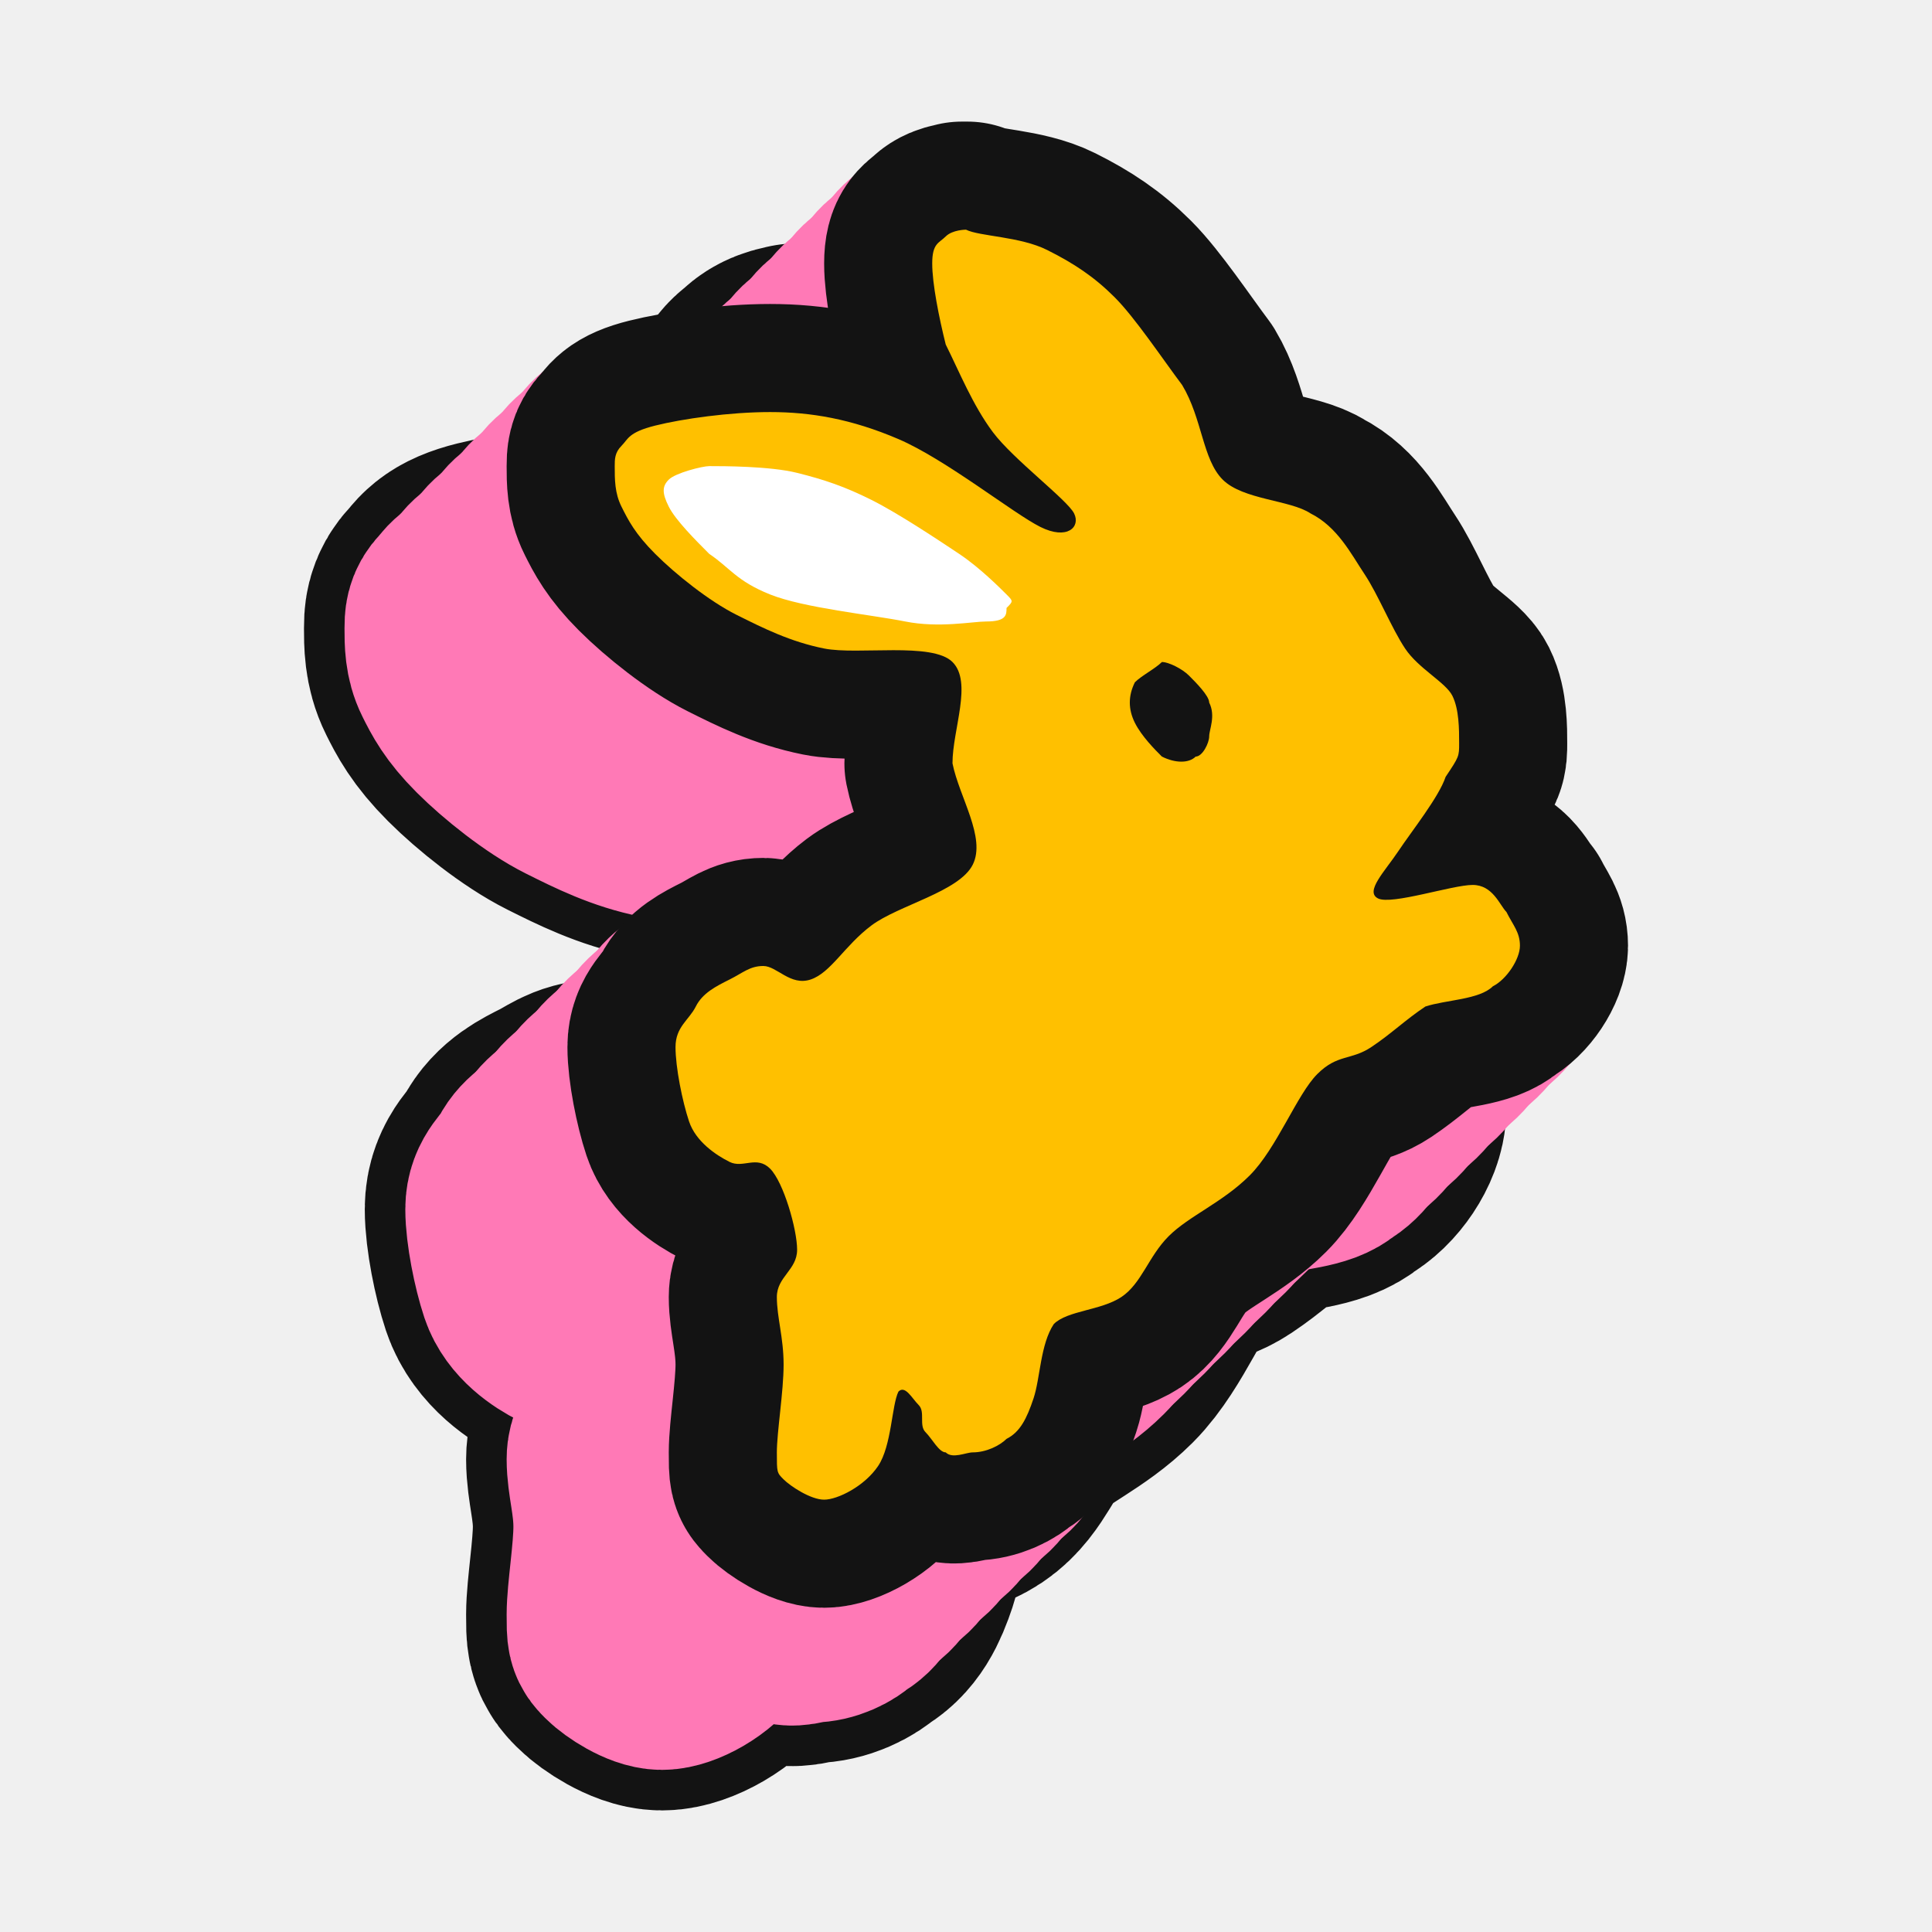
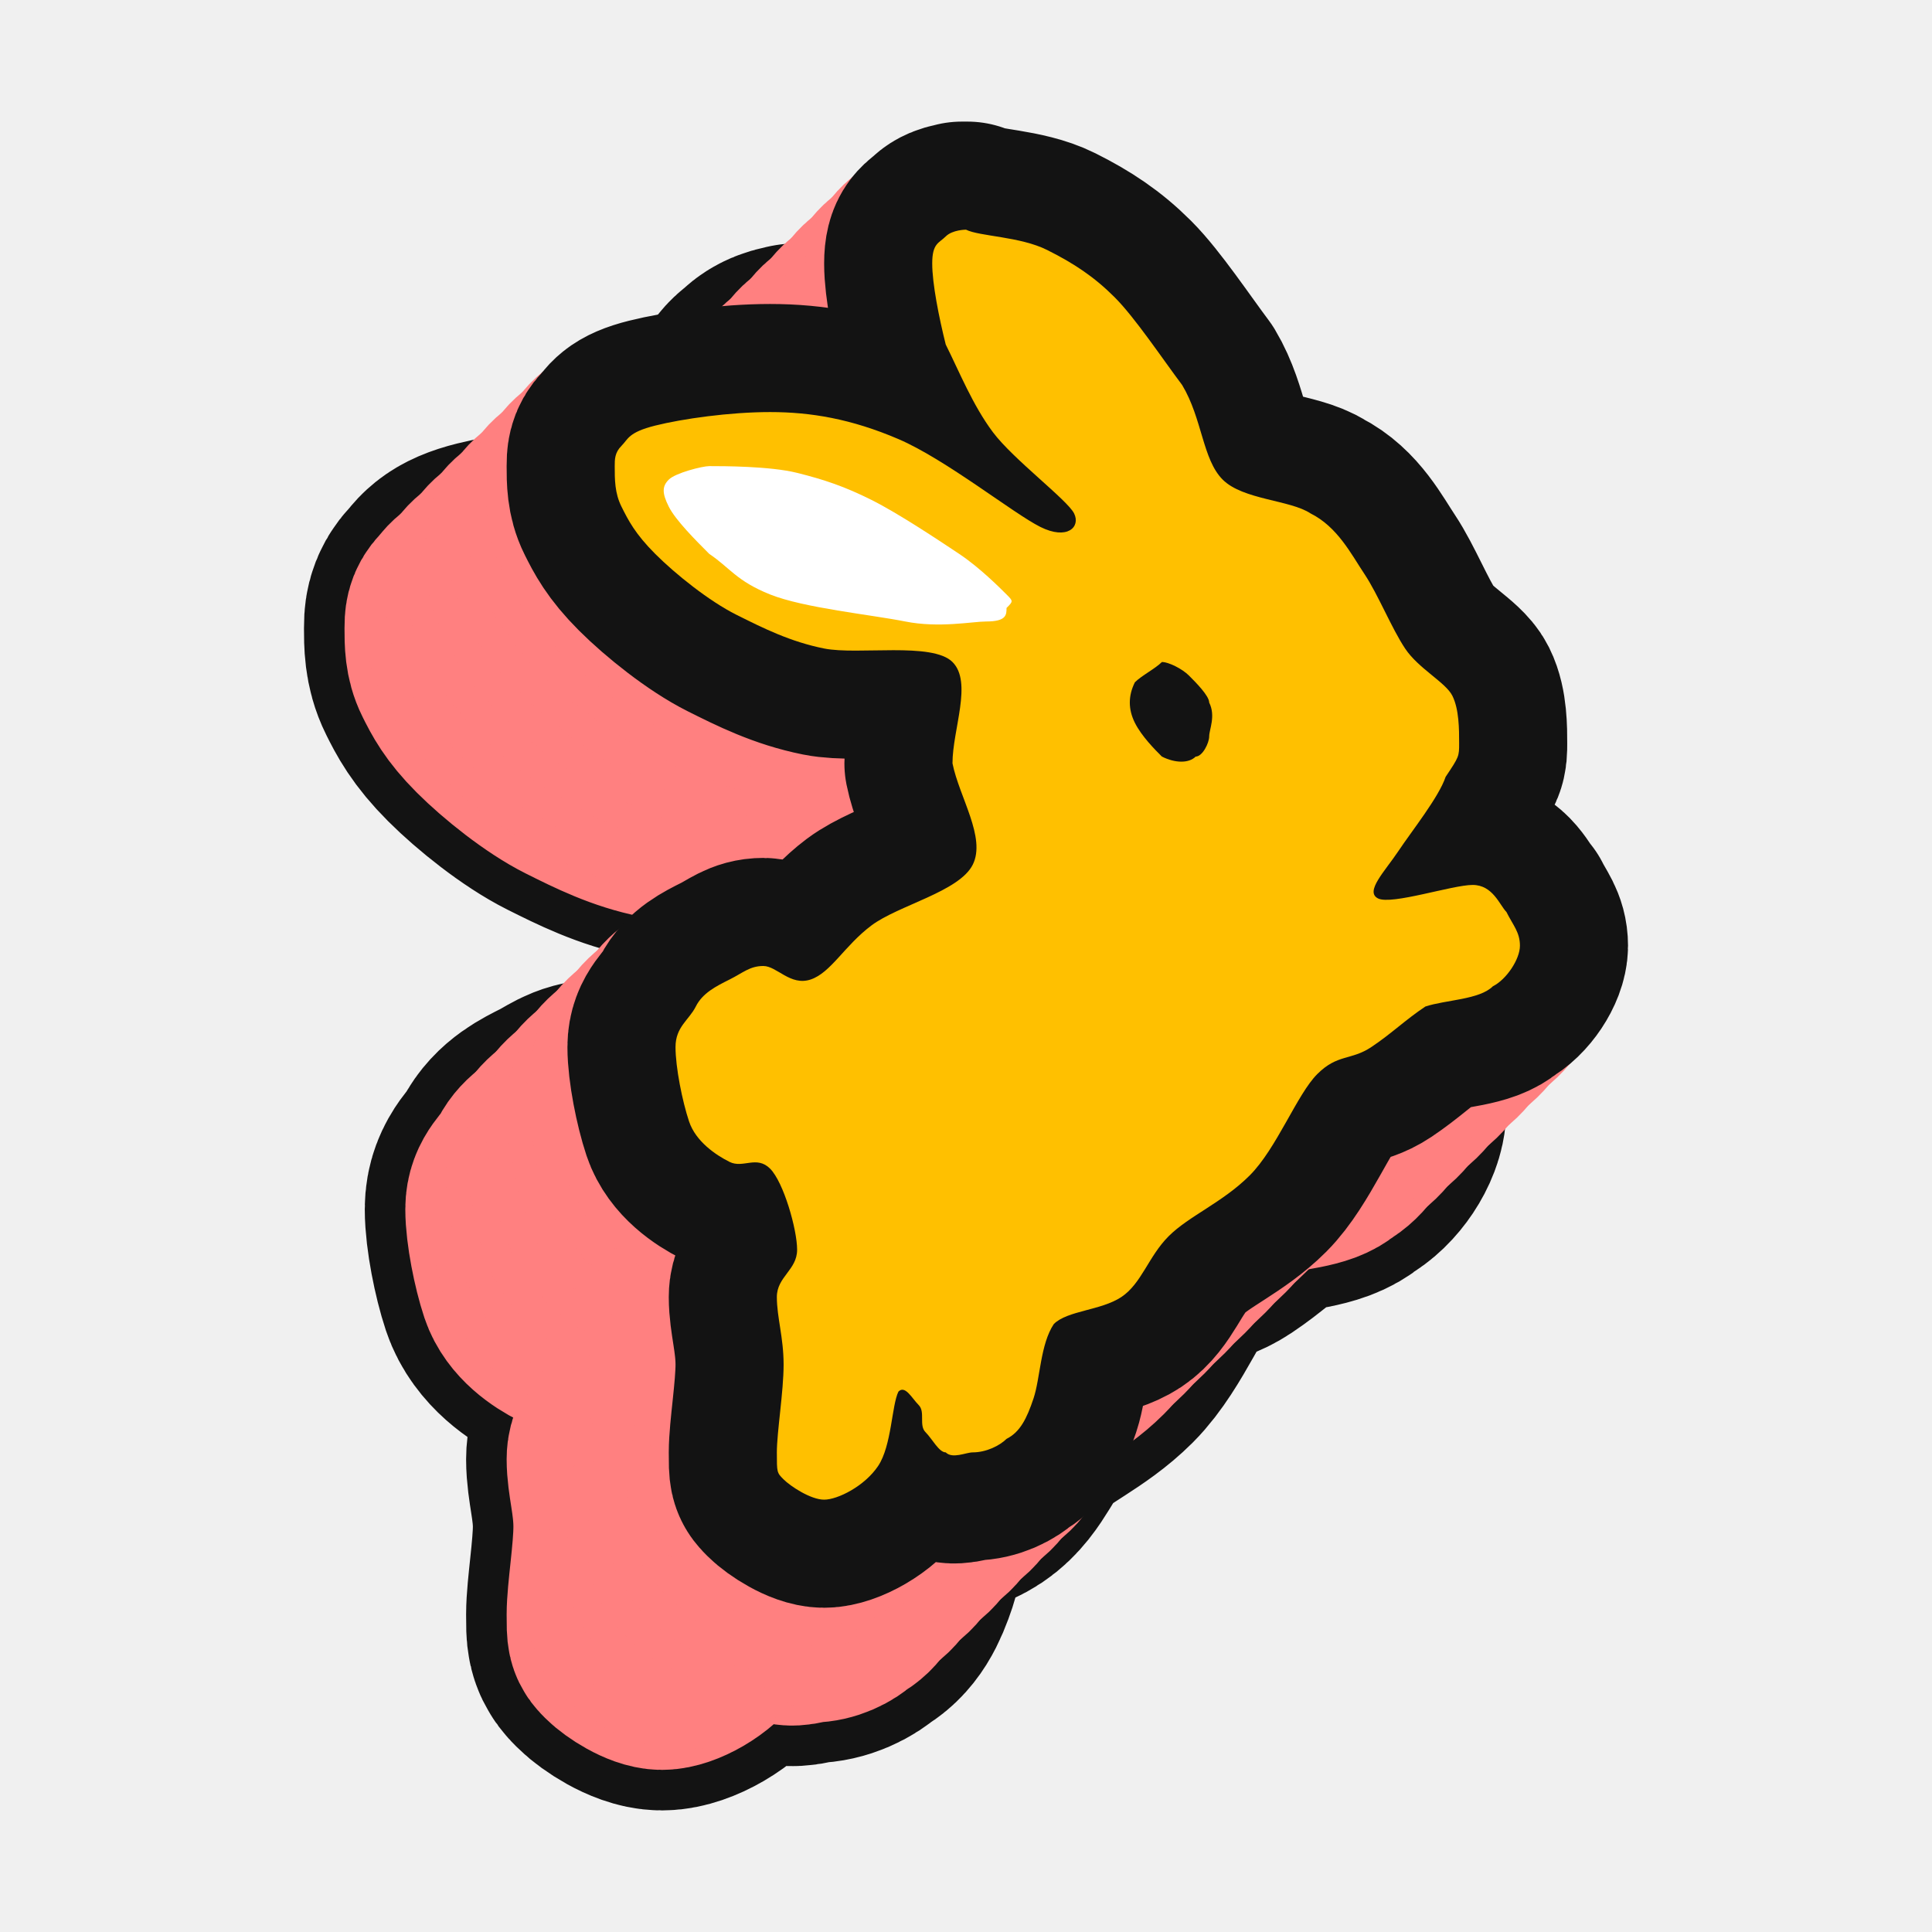
<svg xmlns="http://www.w3.org/2000/svg" viewBox="-21 -17 286 286">
-   <style>@media (prefers-color-scheme:light){[fill="#ff79b6"]{fill:#540038;stroke:#540038}}</style>
+   <style>@media (prefers-color-scheme:light){[fill="#ff8080"]{fill:#560000;stroke:#560000}}</style>
  <defs>
    <path id="r" d="M122 17C124 18 130 18 134 20C138 22 141 24 144 27C147 30 151 36 154 40C157 45 157 51 160 54C163 57 170 57 173 59C177 61 179 65 181 68C183 71 185 76 187 79C189 82 193 84 194 86C195 88 195 91 195 93C195 95 195 95 193 98C192 101 188 106 186 109C184 112 181 115 183 116C185 117 194 114 197 114C200 114 201 117 202 118C203 120 204 121 204 123C204 125 202 128 200 129C198 131 193 131 190 132C187 134 185 136 182 138C179 140 177 139 174 142C171 145 168 153 164 157C160 161 155 163 152 166C149 169 148 173 145 175C142 177 137 177 135 179C133 182 133 187 132 190C131 193 130 195 128 196C127 197 125 198 123 198C122 198 120 199 119 198C118 198 117 196 116 195C115 194 116 192 115 191C114 190 113 188 112 189C111 191 111 197 109 200C107 203 103 205 101 205C99 205 96 203 95 202C94 201 94 201 94 198C94 195 95 189 95 185C95 181 94 178 94 175C94 172 97 171 97 168C97 165 95 158 93 156C91 154 89 156 87 155C85 154 82 152 81 149C80 146 79 141 79 138C79 135 81 134 82 132C83 130 85 129 87 128C89 127 90 126 92 126C94 126 96 129 99 128C102 127 104 123 108 120C112 117 121 115 123 111C125 107 121 101 120 96C120 91 123 84 120 81C117 78 106 80 101 79C96 78 92 76 88 74C84 72 79 68 76 65C73 62 72 60 71 58C70 56 70 54 70 52C70 51 70 50 71 49C72 48 72 47 76 46C80 45 87 44 93 44C99 44 105 45 112 48C119 51 129 59 133 61C137 63 139 61 138 59C137 57 129 51 126 47C123 43 121 38 119 34C118 30 117 25 117 22C117 19 118 19 119 18C120 17 122 17 122 17C123 17 120 17 122 17Z" />
  </defs>
  <use href="#r" fill="#131313" stroke="#131313" stroke-width="44" stroke-linejoin="round" x="-24" y="24" />
-   <use href="#r" fill="#ff79b6" stroke="#ff79b6" stroke-width="32" stroke-linejoin="round" x="-24" y="24" />
-   <use href="#r" fill="#ff79b6" stroke="#ff79b6" stroke-width="32" stroke-linejoin="round" x="-21" y="21" />
-   <use href="#r" fill="#ff79b6" stroke="#ff79b6" stroke-width="32" stroke-linejoin="round" x="-18" y="18" />
-   <use href="#r" fill="#ff79b6" stroke="#ff79b6" stroke-width="32" stroke-linejoin="round" x="-15" y="15" />
-   <use href="#r" fill="#ff79b6" stroke="#ff79b6" stroke-width="32" stroke-linejoin="round" x="-12" y="12" />
-   <use href="#r" fill="#ff79b6" stroke="#ff79b6" stroke-width="32" stroke-linejoin="round" x="-9" y="9" />
-   <use href="#r" fill="#ff79b6" stroke="#ff79b6" stroke-width="32" stroke-linejoin="round" x="-6" y="6" />
-   <use href="#r" fill="#ff79b6" stroke="#ff79b6" stroke-width="32" stroke-linejoin="round" x="-3" y="3" />
+   <use href="#r" fill="#ff8080" stroke="#ff8080" stroke-width="32" stroke-linejoin="round" x="-24" y="24" />
+   <use href="#r" fill="#ff8080" stroke="#ff8080" stroke-width="32" stroke-linejoin="round" x="-21" y="21" />
+   <use href="#r" fill="#ff8080" stroke="#ff8080" stroke-width="32" stroke-linejoin="round" x="-18" y="18" />
+   <use href="#r" fill="#ff8080" stroke="#ff8080" stroke-width="32" stroke-linejoin="round" x="-15" y="15" />
+   <use href="#r" fill="#ff8080" stroke="#ff8080" stroke-width="32" stroke-linejoin="round" x="-12" y="12" />
+   <use href="#r" fill="#ff8080" stroke="#ff8080" stroke-width="32" stroke-linejoin="round" x="-9" y="9" />
+   <use href="#r" fill="#ff8080" stroke="#ff8080" stroke-width="32" stroke-linejoin="round" x="-6" y="6" />
+   <use href="#r" fill="#ff8080" stroke="#ff8080" stroke-width="32" stroke-linejoin="round" x="-3" y="3" />
  <use href="#r" fill="#131313" stroke="#131313" stroke-width="32" stroke-linejoin="round" />
  <use href="#r" fill="#ffc000" />
  <path d="M84 52C86 52 93 52 97 53C101 54 104 55 108 57C112 59 118 63 121 65C124 67 127 70 128 71C129 72 129 72 128 73C128 74 128 75 125 75C123 75 118 76 113 75C108 74 98 73 93 71C88 69 87 67 84 65C82 63 79 60 78 58C77 56 77 55 78 54C79 53 83 52 84 52C85 52 82 52 84 52Z" fill="#ffffff" />
  <path d="M151 81C152 81 154 82 155 83C156 84 158 86 158 87C159 89 158 91 158 92C158 93 157 95 156 95C155 96 153 96 151 95C150 94 148 92 147 90C146 88 146 86 147 84C148 83 150 82 151 81C152 81 150 81 151 81Z" fill="#131313" />
</svg>
